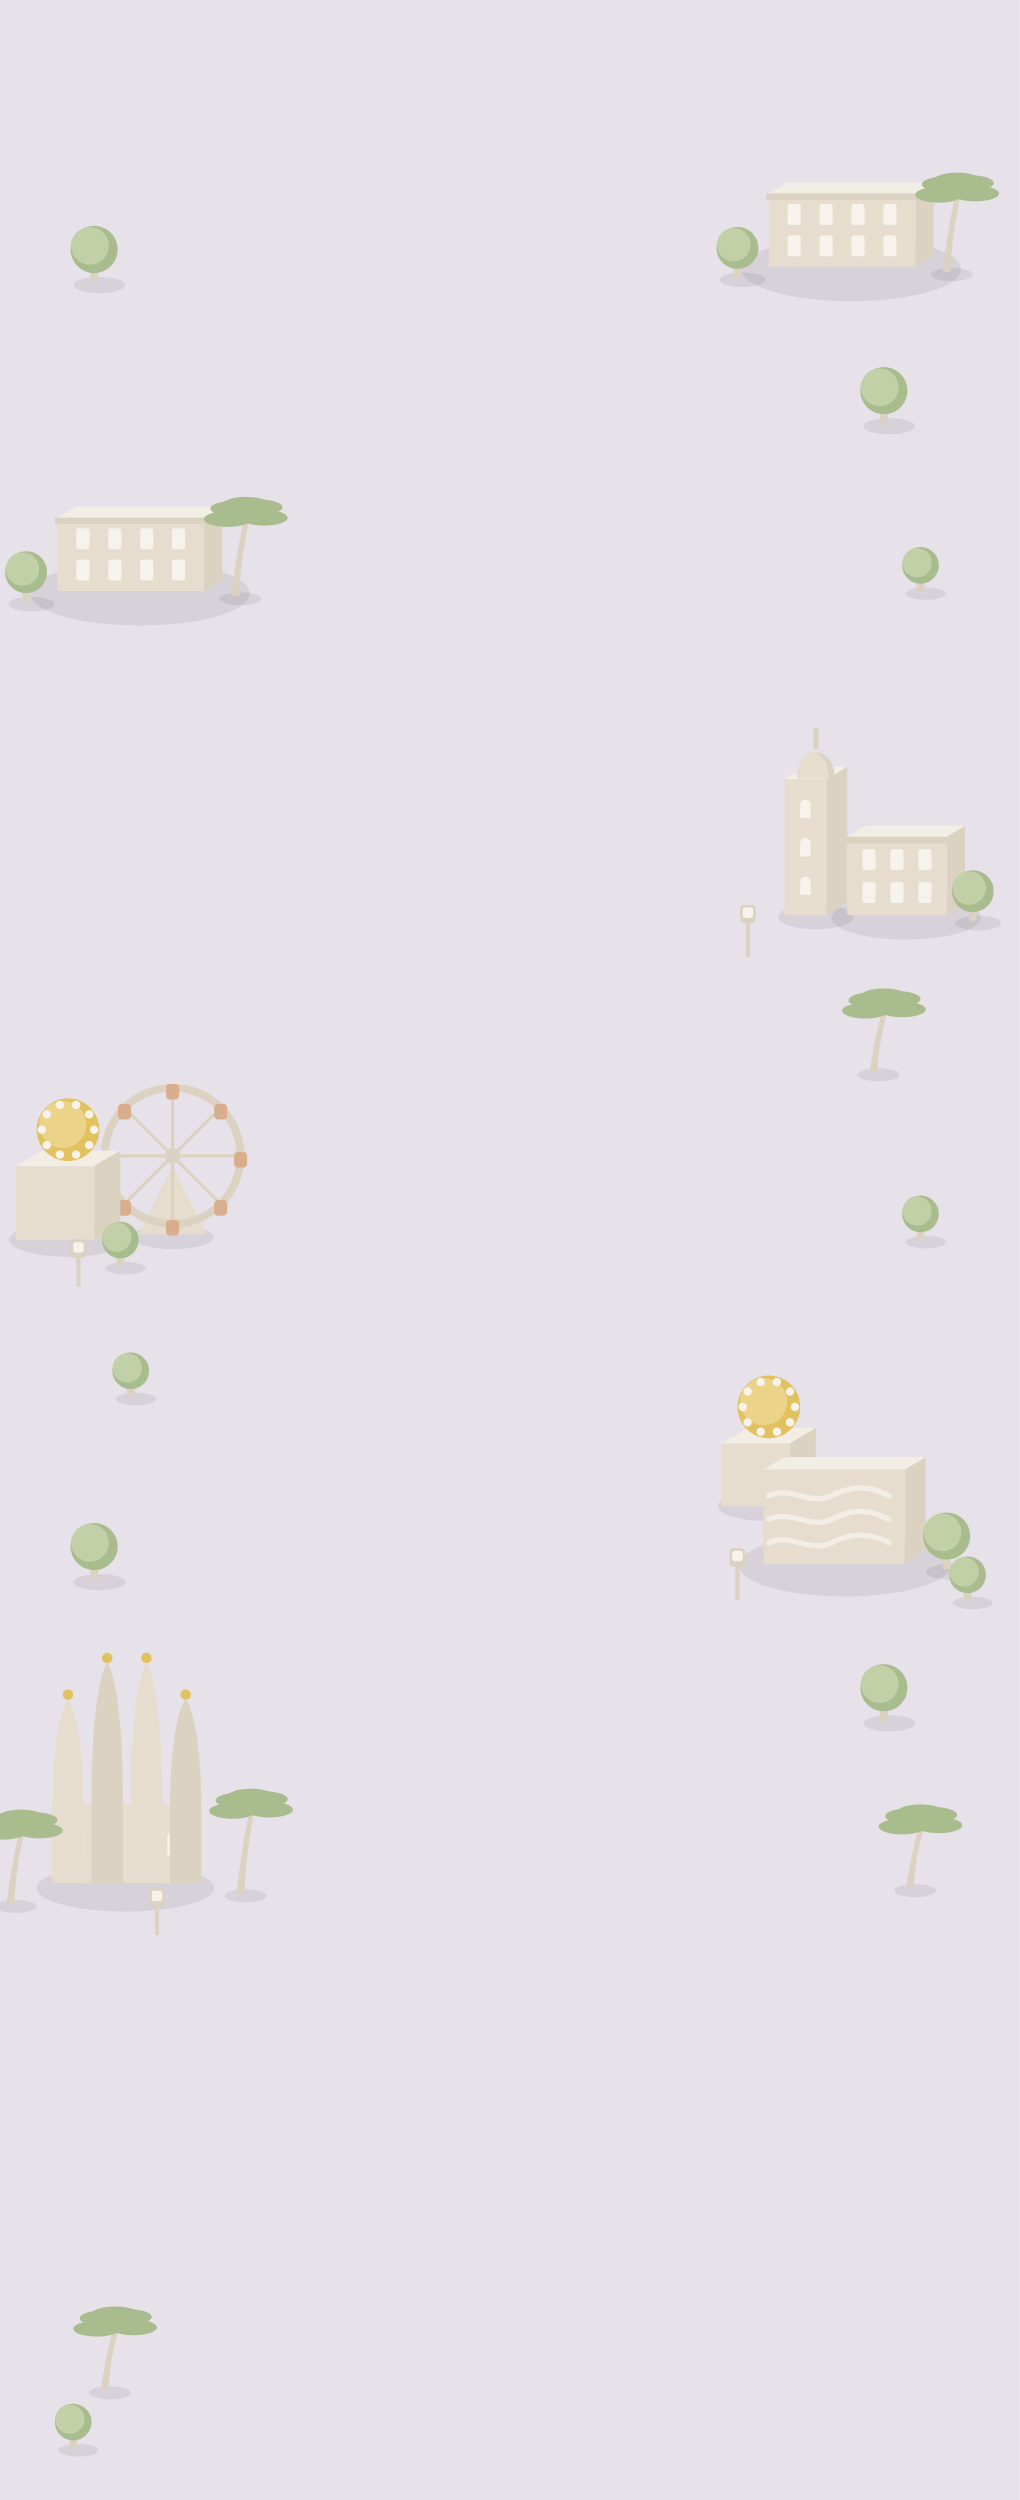
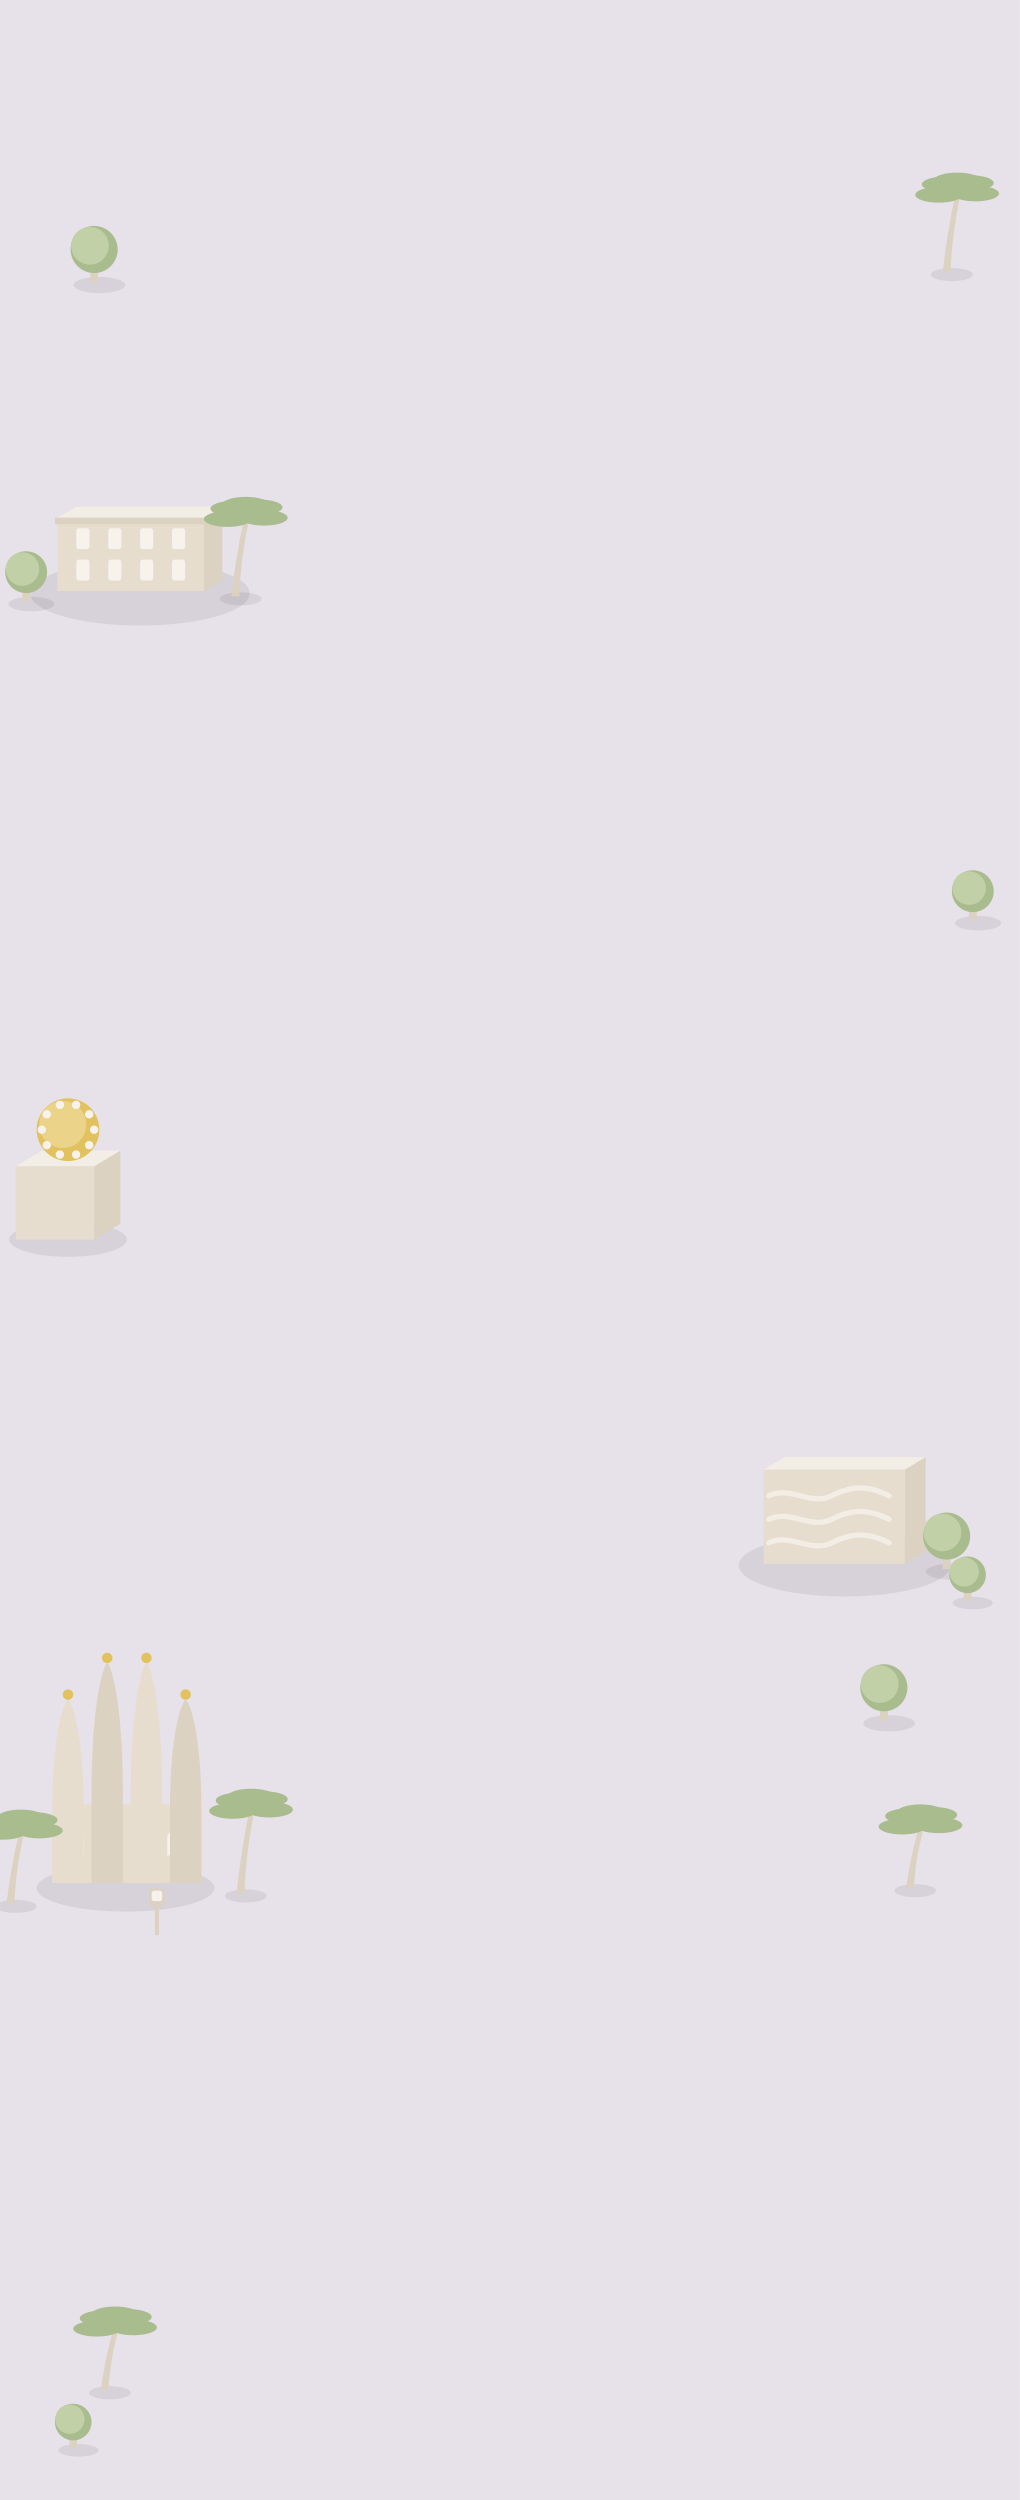
<svg xmlns="http://www.w3.org/2000/svg" viewBox="0 0 390 956" width="390" height="956" data-points="266,710 126,586 264,462 134,338 260,214 128,90">
  <style>.tint{fill:#e7e1ea}.c0{fill:#efe8dd}.s-c0{stroke:#efe8dd}.c1{fill:#e6ddcf}.s-c1{stroke:#e6ddcf}.c2{fill:#dcd2c2}.s-c2{stroke:#dcd2c2}.c3{fill:#f3eee5}.s-c3{stroke:#f3eee5}.c4{fill:#f7f3ec}.s-c4{stroke:#f7f3ec}.c5{fill:#d9ae8e}.s-c5{stroke:#d9ae8e}.c6{fill:#c8957a}.s-c6{stroke:#c8957a}.c7{fill:#cdc9d2}.s-c7{stroke:#cdc9d2}.c8{fill:#b6b1bd}.s-c8{stroke:#b6b1bd}.c9{fill:#c2d0a8}.s-c9{stroke:#c2d0a8}.c10{fill:#a8bc8e}.s-c10{stroke:#a8bc8e}.c11{fill:#cfe0e4}.s-c11{stroke:#cfe0e4}.c12{fill:#e9f2f3}.s-c12{stroke:#e9f2f3}.c13{fill:rgba(35, 32, 28, .08)}.s-c13{stroke:rgba(35, 32, 28, .08)}.c14{fill:#e9b97c}.s-c14{stroke:#e9b97c}.c15{fill:#e6d9b8}.s-c15{stroke:#e6d9b8}.c16{fill:#d9c9a3}.s-c16{stroke:#d9c9a3}.c17{fill:#e3d8ac}.s-c17{stroke:#e3d8ac}.c18{fill:#d4c694}.s-c18{stroke:#d4c694}.c19{fill:#e9dba0}.s-c19{stroke:#e9dba0}.c20{fill:#d9c884}.s-c20{stroke:#d9c884}.c21{fill:#e2c25e}.s-c21{stroke:#e2c25e}.c22{fill:#ebd38a}.s-c22{stroke:#ebd38a}.c23{fill:#e7c98a}.s-c23{stroke:#e7c98a}@media(prefers-color-scheme:dark){.tint{fill:#25222a}.c0{fill:#2c2721}.s-c0{stroke:#2c2721}.c1{fill:#373129}.s-c1{stroke:#373129}.c2{fill:#2d2823}.s-c2{stroke:#2d2823}.c3{fill:#433c33}.s-c3{stroke:#433c33}.c4{fill:#8b7146}.s-c4{stroke:#8b7146}.c5{fill:#5c4136}.s-c5{stroke:#5c4136}.c6{fill:#4b342b}.s-c6{stroke:#4b342b}.c7{fill:#3c3b42}.s-c7{stroke:#3c3b42}.c8{fill:#2f2e35}.s-c8{stroke:#2f2e35}.c9{fill:#3f4b34}.s-c9{stroke:#3f4b34}.c10{fill:#33402a}.s-c10{stroke:#33402a}.c11{fill:#2a3a40}.s-c11{stroke:#2a3a40}.c12{fill:#354850}.s-c12{stroke:#354850}.c13{fill:rgba(0, 0, 0, .28)}.s-c13{stroke:rgba(0, 0, 0, .28)}.c14{fill:#8c6a44}.s-c14{stroke:#8c6a44}.c15{fill:#58492f}.s-c15{stroke:#58492f}.c16{fill:#4a3d28}.s-c16{stroke:#4a3d28}.c17{fill:#4a4430}.s-c17{stroke:#4a4430}.c18{fill:#403a27}.s-c18{stroke:#403a27}.c19{fill:#55502f}.s-c19{stroke:#55502f}.c20{fill:#4a4528}.s-c20{stroke:#4a4528}.c21{fill:#8f7430}.s-c21{stroke:#8f7430}.c22{fill:#a3863c}.s-c22{stroke:#a3863c}.c23{fill:#7a6236}.s-c23{stroke:#7a6236}}</style>
  <rect x="0" y="0" width="390" height="956" class="tint" />
-   <ellipse cx="325.5" cy="102.9" rx="42" ry="12.3" class="c13" />
-   <path d="M294 74 L350 74 L357 69.8 L301 69.8Z" class="c3" />
-   <path d="M350 102 L350 74 L357 69.8 L357 97.8Z" class="c2" />
-   <rect x="294" y="74" width="56" height="28" class="c1" />
-   <rect x="293" y="74" width="58" height="2.5" class="c2" />
-   <rect x="301.2" y="78" width="5" height="8" class="c4" rx="1" />
-   <rect x="301.2" y="90" width="5" height="8" class="c4" rx="1" />
-   <rect x="313.4" y="78" width="5" height="8" class="c4" rx="1" />
-   <rect x="313.4" y="90" width="5" height="8" class="c4" rx="1" />
-   <rect x="325.6" y="78" width="5" height="8" class="c4" rx="1" />
-   <rect x="325.6" y="90" width="5" height="8" class="c4" rx="1" />
-   <rect x="337.8" y="78" width="5" height="8" class="c4" rx="1" />
-   <rect x="337.8" y="90" width="5" height="8" class="c4" rx="1" />
  <ellipse cx="364" cy="105" rx="8" ry="2.5" class="c13" />
  <path d="M360.5 104Q362 90 365 76L367 76Q364 90 363.5 104Z" class="c2" />
  <ellipse cx="359" cy="74.5" rx="9" ry="3" class="c10" />
  <ellipse cx="373" cy="74" rx="9" ry="3" class="c10" />
  <ellipse cx="361.5" cy="70.5" rx="9" ry="3" class="c10" />
  <ellipse cx="371" cy="70" rx="9" ry="3" class="c10" />
  <ellipse cx="366" cy="69" rx="9" ry="3" class="c10" />
-   <ellipse cx="284" cy="107" rx="8.8" ry="2.8" class="c13" />
-   <rect x="280.5" y="98.8" width="3" height="7.2" class="c2" />
-   <circle cx="282" cy="94.8" r="8" class="c10" />
-   <circle cx="280.6" cy="93.6" r="6.4" class="c9" />
  <ellipse cx="38" cy="109" rx="9.9" ry="3.1" class="c13" />
  <rect x="34.5" y="99.9" width="3" height="8.1" class="c2" />
  <circle cx="36" cy="95.4" r="9" class="c10" />
  <circle cx="34.4" cy="94" r="7.2" class="c9" />
-   <ellipse cx="340" cy="163" rx="9.9" ry="3.1" class="c13" />
-   <rect x="336.5" y="153.9" width="3" height="8.1" class="c2" />
-   <circle cx="338" cy="149.4" r="9" class="c10" />
-   <circle cx="336.4" cy="148.1" r="7.2" class="c9" />
  <ellipse cx="53.5" cy="226.9" rx="42" ry="12.3" class="c13" />
  <path d="M22 198 L78 198 L85 193.8 L29 193.8Z" class="c3" />
  <path d="M78 226 L78 198 L85 193.8 L85 221.8Z" class="c2" />
  <rect x="22" y="198" width="56" height="28" class="c1" />
  <rect x="21" y="198" width="58" height="2.5" class="c2" />
  <rect x="29.2" y="202" width="5" height="8" class="c4" rx="1" />
  <rect x="29.2" y="214" width="5" height="8" class="c4" rx="1" />
  <rect x="41.4" y="202" width="5" height="8" class="c4" rx="1" />
  <rect x="41.4" y="214" width="5" height="8" class="c4" rx="1" />
  <rect x="53.6" y="202" width="5" height="8" class="c4" rx="1" />
  <rect x="53.6" y="214" width="5" height="8" class="c4" rx="1" />
  <rect x="65.8" y="202" width="5" height="8" class="c4" rx="1" />
  <rect x="65.8" y="214" width="5" height="8" class="c4" rx="1" />
-   <ellipse cx="354" cy="227" rx="7.7" ry="2.4" class="c13" />
-   <rect x="350.5" y="219.7" width="3" height="6.3" class="c2" />
-   <circle cx="352" cy="216.2" r="7" class="c10" />
-   <circle cx="350.7" cy="215.2" r="5.6" class="c9" />
  <ellipse cx="92" cy="229" rx="8" ry="2.5" class="c13" />
  <path d="M88.5 228Q90 214 93 200L95 200Q92 214 91.5 228Z" class="c2" />
  <ellipse cx="87" cy="198.5" rx="9" ry="3" class="c10" />
  <ellipse cx="101" cy="198" rx="9" ry="3" class="c10" />
  <ellipse cx="89.5" cy="194.5" rx="9" ry="3" class="c10" />
  <ellipse cx="99" cy="194" rx="9" ry="3" class="c10" />
  <ellipse cx="94" cy="193" rx="9" ry="3" class="c10" />
  <ellipse cx="12" cy="231" rx="8.8" ry="2.8" class="c13" />
  <rect x="8.5" y="222.8" width="3" height="7.2" class="c2" />
  <circle cx="10" cy="218.8" r="8" class="c10" />
  <circle cx="8.6" cy="217.6" r="6.4" class="c9" />
-   <ellipse cx="312" cy="350.6" rx="14.4" ry="4.8" class="c13" />
-   <path d="M300 298 L316 298 L324 293.2 L308 293.2Z" class="c3" />
-   <path d="M316 350 L316 298 L324 293.2 L324 345.2Z" class="c2" />
-   <rect x="300" y="298" width="16" height="52" class="c1" />
-   <path d="M306 312.8V307.8a2 2 0 0 1 4 0V312.8Z" class="c4" />
-   <path d="M306 327.5V322.5a2 2 0 0 1 4 0V327.5Z" class="c4" />
-   <path d="M306 342.2V337.2a2 2 0 0 1 4 0V342.2Z" class="c4" />
-   <path d="M304.8 297.6C304.8 284.4 319.2 284.4 319.2 297.6Z" class="c2" />
-   <path d="M304.8 297.6C304.8 284.4 316.8 284.4 316.8 297.6Z" class="c1" />
-   <rect x="311" y="278.4" width="2" height="8" class="c2" />
-   <ellipse cx="346.5" cy="350.9" rx="28.5" ry="8.4" class="c13" />
-   <path d="M324 320 L362 320 L369 315.8 L331 315.8Z" class="c3" />
-   <path d="M362 350 L362 320 L369 315.8 L369 345.8Z" class="c2" />
-   <rect x="324" y="320" width="38" height="30" class="c1" />
-   <rect x="323" y="320" width="40" height="2.5" class="c2" />
-   <rect x="329.8" y="324.7" width="5" height="8" class="c4" rx="1" />
-   <rect x="329.8" y="337.3" width="5" height="8" class="c4" rx="1" />
-   <rect x="340.5" y="324.7" width="5" height="8" class="c4" rx="1" />
-   <rect x="340.5" y="337.3" width="5" height="8" class="c4" rx="1" />
-   <rect x="351.2" y="324.7" width="5" height="8" class="c4" rx="1" />
-   <rect x="351.2" y="337.3" width="5" height="8" class="c4" rx="1" />
  <ellipse cx="374" cy="353" rx="8.8" ry="2.8" class="c13" />
  <rect x="370.5" y="344.8" width="3" height="7.2" class="c2" />
  <circle cx="372" cy="340.8" r="8" class="c10" />
  <circle cx="370.6" cy="339.6" r="6.4" class="c9" />
-   <rect x="285.2" y="352" width="1.6" height="14" class="c2" />
-   <rect x="283" y="346" width="6" height="7" class="c2" rx="1.5" />
-   <rect x="284" y="347" width="4" height="4" class="c4" rx="1" />
-   <ellipse cx="336" cy="411" rx="8" ry="2.5" class="c13" />
-   <path d="M332.5 410Q334 399 337 388L339 388Q336 399 335.5 410Z" class="c2" />
-   <ellipse cx="331" cy="386.5" rx="9" ry="3" class="c10" />
-   <ellipse cx="345" cy="386" rx="9" ry="3" class="c10" />
-   <ellipse cx="333.5" cy="382.5" rx="9" ry="3" class="c10" />
-   <ellipse cx="343" cy="382" rx="9" ry="3" class="c10" />
-   <ellipse cx="338" cy="381" rx="9" ry="3" class="c10" />
-   <ellipse cx="66" cy="473" rx="15.6" ry="4.7" class="c13" />
-   <path d="M53 472 L66 446 L79 472Z" class="c1" />
-   <circle cx="66" cy="442" r="26" fill="none" class="s-c2" stroke-width="3" />
-   <path d="M66 442L92 442" fill="none" class="s-c2" stroke-width="1.2" stroke-linecap="round" stroke-linejoin="round" />
-   <rect x="89.5" y="440.5" width="5" height="6" class="c5" rx="1.5" />
-   <path d="M66 442L84.4 460.4" fill="none" class="s-c2" stroke-width="1.2" stroke-linecap="round" stroke-linejoin="round" />
-   <rect x="81.9" y="458.9" width="5" height="6" class="c5" rx="1.5" />
-   <path d="M66 442L66 468" fill="none" class="s-c2" stroke-width="1.2" stroke-linecap="round" stroke-linejoin="round" />
-   <rect x="63.5" y="466.5" width="5" height="6" class="c5" rx="1.5" />
-   <path d="M66 442L47.6 460.4" fill="none" class="s-c2" stroke-width="1.2" stroke-linecap="round" stroke-linejoin="round" />
-   <rect x="45.1" y="458.9" width="5" height="6" class="c5" rx="1.5" />
-   <path d="M66 442L40 442" fill="none" class="s-c2" stroke-width="1.2" stroke-linecap="round" stroke-linejoin="round" />
-   <rect x="37.5" y="440.5" width="5" height="6" class="c5" rx="1.5" />
-   <path d="M66 442L47.6 423.6" fill="none" class="s-c2" stroke-width="1.2" stroke-linecap="round" stroke-linejoin="round" />
-   <rect x="45.1" y="422.1" width="5" height="6" class="c5" rx="1.5" />
-   <path d="M66 442L66 416" fill="none" class="s-c2" stroke-width="1.2" stroke-linecap="round" stroke-linejoin="round" />
-   <rect x="63.5" y="414.5" width="5" height="6" class="c5" rx="1.5" />
-   <path d="M66 442L84.4 423.6" fill="none" class="s-c2" stroke-width="1.2" stroke-linecap="round" stroke-linejoin="round" />
-   <rect x="81.9" y="422.1" width="5" height="6" class="c5" rx="1.5" />
-   <circle cx="66" cy="442" r="3" class="c2" />
  <ellipse cx="26" cy="474" rx="22.5" ry="6.6" class="c13" />
  <path d="M6 446 L36 446 L46 440 L16 440Z" class="c3" />
  <path d="M36 474 L36 446 L46 440 L46 468Z" class="c2" />
  <rect x="6" y="446" width="30" height="28" class="c1" />
  <circle cx="26" cy="432" r="12" class="c21" />
  <circle cx="24" cy="430" r="9" class="c22" />
  <circle cx="36" cy="432" r="1.6" class="c4" />
  <circle cx="34.1" cy="437.9" r="1.6" class="c4" />
  <circle cx="29.1" cy="441.5" r="1.6" class="c4" />
  <circle cx="22.9" cy="441.5" r="1.6" class="c4" />
  <circle cx="17.9" cy="437.9" r="1.6" class="c4" />
  <circle cx="16" cy="432" r="1.6" class="c4" />
  <circle cx="17.9" cy="426.1" r="1.6" class="c4" />
  <circle cx="22.9" cy="422.5" r="1.6" class="c4" />
  <circle cx="29.1" cy="422.5" r="1.6" class="c4" />
  <circle cx="34.1" cy="426.1" r="1.6" class="c4" />
-   <ellipse cx="354" cy="475" rx="7.7" ry="2.4" class="c13" />
-   <rect x="350.5" y="467.7" width="3" height="6.3" class="c2" />
-   <circle cx="352" cy="464.2" r="7" class="c10" />
-   <circle cx="350.7" cy="463.1" r="5.6" class="c9" />
-   <ellipse cx="48" cy="485" rx="7.7" ry="2.4" class="c13" />
-   <rect x="44.5" y="477.7" width="3" height="6.3" class="c2" />
-   <circle cx="46" cy="474.2" r="7" class="c10" />
-   <circle cx="44.7" cy="473.1" r="5.6" class="c9" />
-   <rect x="29.2" y="480" width="1.6" height="12" class="c2" />
-   <rect x="27" y="474" width="6" height="7" class="c2" rx="1.5" />
-   <rect x="28" y="475" width="4" height="4" class="c4" rx="1" />
-   <ellipse cx="52" cy="535" rx="7.7" ry="2.4" class="c13" />
-   <rect x="48.5" y="527.7" width="3" height="6.3" class="c2" />
-   <circle cx="50" cy="524.2" r="7" class="c10" />
-   <circle cx="48.7" cy="523.1" r="5.6" class="c9" />
-   <ellipse cx="294" cy="576" rx="19.5" ry="5.7" class="c13" />
-   <path d="M276 552 L302 552 L312 546 L286 546Z" class="c3" />
-   <path d="M302 576 L302 552 L312 546 L312 570Z" class="c2" />
-   <rect x="276" y="552" width="26" height="24" class="c1" />
-   <circle cx="294" cy="538" r="12" class="c21" />
-   <circle cx="292" cy="536" r="9" class="c22" />
-   <circle cx="304" cy="538" r="1.6" class="c4" />
-   <circle cx="302.1" cy="543.9" r="1.6" class="c4" />
-   <circle cx="297.1" cy="547.5" r="1.6" class="c4" />
-   <circle cx="290.9" cy="547.5" r="1.6" class="c4" />
-   <circle cx="285.9" cy="543.9" r="1.6" class="c4" />
-   <circle cx="284" cy="538" r="1.6" class="c4" />
-   <circle cx="285.9" cy="532.1" r="1.6" class="c4" />
-   <circle cx="290.9" cy="528.5" r="1.6" class="c4" />
-   <circle cx="297.1" cy="528.5" r="1.6" class="c4" />
-   <circle cx="302.1" cy="532.1" r="1.6" class="c4" />
  <ellipse cx="323" cy="598.6" rx="40.5" ry="11.9" class="c13" />
  <path d="M292 562 L346 562 L354 557.2 L300 557.2Z" class="c3" />
  <path d="M346 598 L346 562 L354 557.2 L354 593.2Z" class="c2" />
  <rect x="292" y="562" width="54" height="36" class="c1" />
  <path d="M294 572c8 -4 16 4 24 0s14 -4 22 0" fill="none" class="s-c3" stroke-width="2" stroke-linecap="round" stroke-linejoin="round" />
  <path d="M294 581c8 -4 16 4 24 0s14 -4 22 0" fill="none" class="s-c3" stroke-width="2" stroke-linecap="round" stroke-linejoin="round" />
  <path d="M294 590c8 -4 16 4 24 0s14 -4 22 0" fill="none" class="s-c3" stroke-width="2" stroke-linecap="round" stroke-linejoin="round" />
  <ellipse cx="364" cy="601" rx="9.9" ry="3.1" class="c13" />
  <rect x="360.5" y="591.9" width="3" height="8.1" class="c2" />
  <circle cx="362" cy="587.4" r="9" class="c10" />
  <circle cx="360.4" cy="586" r="7.2" class="c9" />
-   <ellipse cx="38" cy="605" rx="9.9" ry="3.1" class="c13" />
-   <rect x="34.5" y="595.9" width="3" height="8.1" class="c2" />
-   <circle cx="36" cy="591.4" r="9" class="c10" />
-   <circle cx="34.4" cy="590" r="7.2" class="c9" />
-   <rect x="281.2" y="598" width="1.6" height="14" class="c2" />
-   <rect x="279" y="592" width="6" height="7" class="c2" rx="1.5" />
-   <rect x="280" y="593" width="4" height="4" class="c4" rx="1" />
  <ellipse cx="372" cy="613" rx="7.7" ry="2.4" class="c13" />
  <rect x="368.5" y="605.7" width="3" height="6.3" class="c2" />
  <circle cx="370" cy="602.2" r="7" class="c10" />
  <circle cx="368.7" cy="601.1" r="5.6" class="c9" />
  <ellipse cx="340" cy="659" rx="9.9" ry="3.1" class="c13" />
  <rect x="336.5" y="649.9" width="3" height="8.1" class="c2" />
  <circle cx="338" cy="645.4" r="9" class="c10" />
  <circle cx="336.4" cy="644" r="7.2" class="c9" />
  <ellipse cx="48" cy="722" rx="34" ry="9" class="c13" />
  <rect x="20" y="690" width="56" height="30" class="c1" />
  <path d="M28 709.5V702.5a2 2 0 0 1 4 0V709.5Z" class="c4" />
  <path d="M40 709.5V702.5a2 2 0 0 1 4 0V709.5Z" class="c4" />
  <path d="M52 709.5V702.5a2 2 0 0 1 4 0V709.5Z" class="c4" />
  <path d="M64 709.5V702.5a2 2 0 0 1 4 0V709.5Z" class="c4" />
  <path d="M20 720V692C20 660.5 25 650 26 650C27 650 32 660.5 32 692V720Z" class="c1" />
  <circle cx="26" cy="648" r="2" class="c21" />
  <path d="M35 720V686.4C35 648.6 40 636 41 636C42 636 47 648.6 47 686.4V720Z" class="c2" />
  <circle cx="41" cy="634" r="2" class="c21" />
  <path d="M50 720V686.4C50 648.6 55 636 56 636C57 636 62 648.6 62 686.4V720Z" class="c1" />
  <circle cx="56" cy="634" r="2" class="c21" />
  <path d="M65 720V692C65 660.5 70 650 71 650C72 650 77 660.5 77 692V720Z" class="c2" />
  <circle cx="71" cy="648" r="2" class="c21" />
  <ellipse cx="350" cy="723" rx="8" ry="2.5" class="c13" />
  <path d="M346.5 722Q348 711 351 700L353 700Q350 711 349.5 722Z" class="c2" />
  <ellipse cx="345" cy="698.5" rx="9" ry="3" class="c10" />
  <ellipse cx="359" cy="698" rx="9" ry="3" class="c10" />
  <ellipse cx="347.5" cy="694.5" rx="9" ry="3" class="c10" />
  <ellipse cx="357" cy="694" rx="9" ry="3" class="c10" />
  <ellipse cx="352" cy="693" rx="9" ry="3" class="c10" />
  <ellipse cx="94" cy="725" rx="8" ry="2.5" class="c13" />
  <path d="M90.5 724Q92 709 95 694L97 694Q94 709 93.5 724Z" class="c2" />
  <ellipse cx="89" cy="692.5" rx="9" ry="3" class="c10" />
  <ellipse cx="103" cy="692" rx="9" ry="3" class="c10" />
  <ellipse cx="91.5" cy="688.5" rx="9" ry="3" class="c10" />
  <ellipse cx="101" cy="688" rx="9" ry="3" class="c10" />
  <ellipse cx="96" cy="687" rx="9" ry="3" class="c10" />
  <ellipse cx="6" cy="729" rx="8" ry="2.5" class="c13" />
  <path d="M2.5 728Q4 715 7 702L9 702Q6 715 5.5 728Z" class="c2" />
  <ellipse cx="1" cy="700.5" rx="9" ry="3" class="c10" />
  <ellipse cx="15" cy="700" rx="9" ry="3" class="c10" />
  <ellipse cx="3.5" cy="696.5" rx="9" ry="3" class="c10" />
  <ellipse cx="13" cy="696" rx="9" ry="3" class="c10" />
  <ellipse cx="8" cy="695" rx="9" ry="3" class="c10" />
  <rect x="59.2" y="728" width="1.6" height="12" class="c2" />
  <rect x="57" y="722" width="6" height="7" class="c2" rx="1.5" />
  <rect x="58" y="723" width="4" height="4" class="c4" rx="1" />
  <ellipse cx="42" cy="915" rx="8" ry="2.5" class="c13" />
  <path d="M38.5 914Q40 903 43 892L45 892Q42 903 41.5 914Z" class="c2" />
  <ellipse cx="37" cy="890.5" rx="9" ry="3" class="c10" />
  <ellipse cx="51" cy="890" rx="9" ry="3" class="c10" />
  <ellipse cx="39.5" cy="886.5" rx="9" ry="3" class="c10" />
  <ellipse cx="49" cy="886" rx="9" ry="3" class="c10" />
  <ellipse cx="44" cy="885" rx="9" ry="3" class="c10" />
  <ellipse cx="30" cy="937" rx="7.7" ry="2.4" class="c13" />
  <rect x="26.5" y="929.7" width="3" height="6.3" class="c2" />
  <circle cx="28" cy="926.2" r="7" class="c10" />
  <circle cx="26.7" cy="925.1" r="5.6" class="c9" />
</svg>
